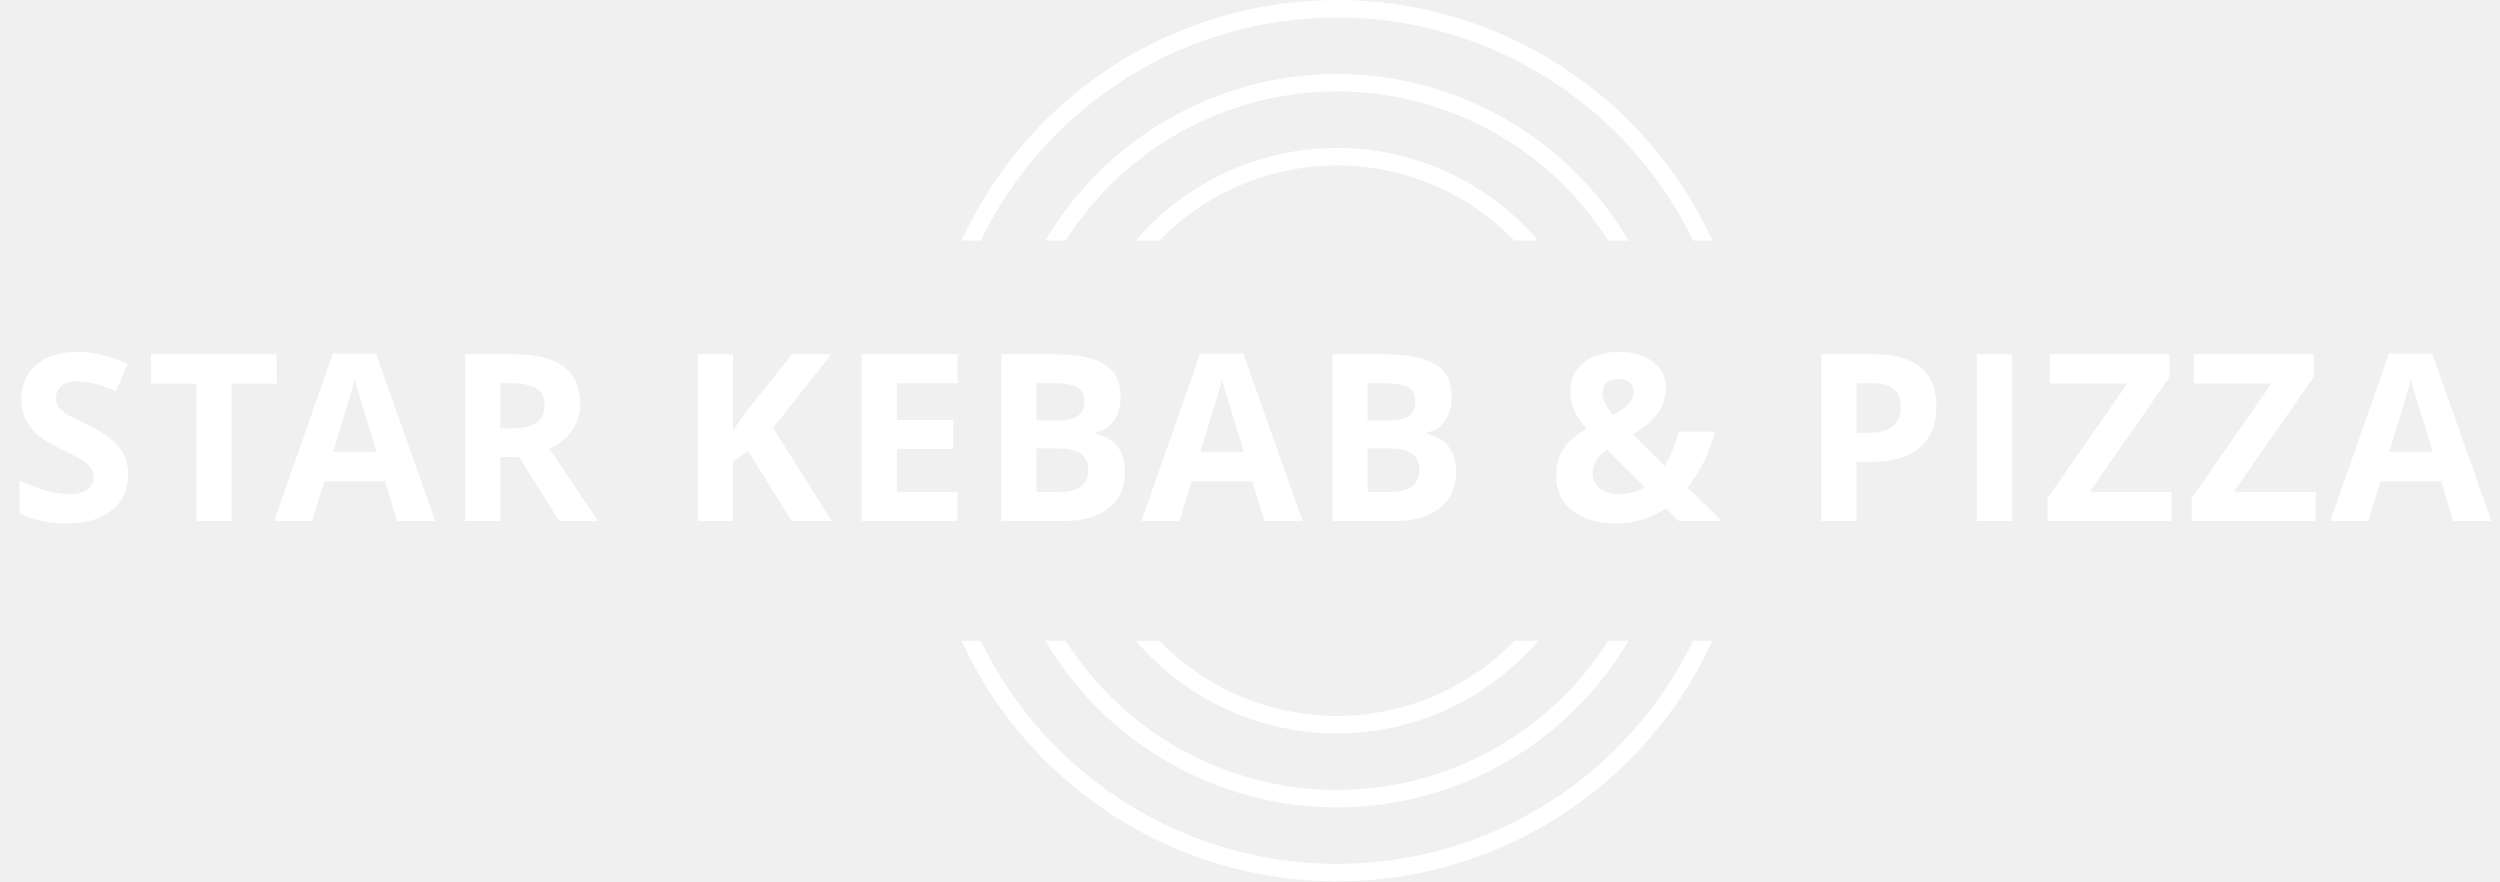
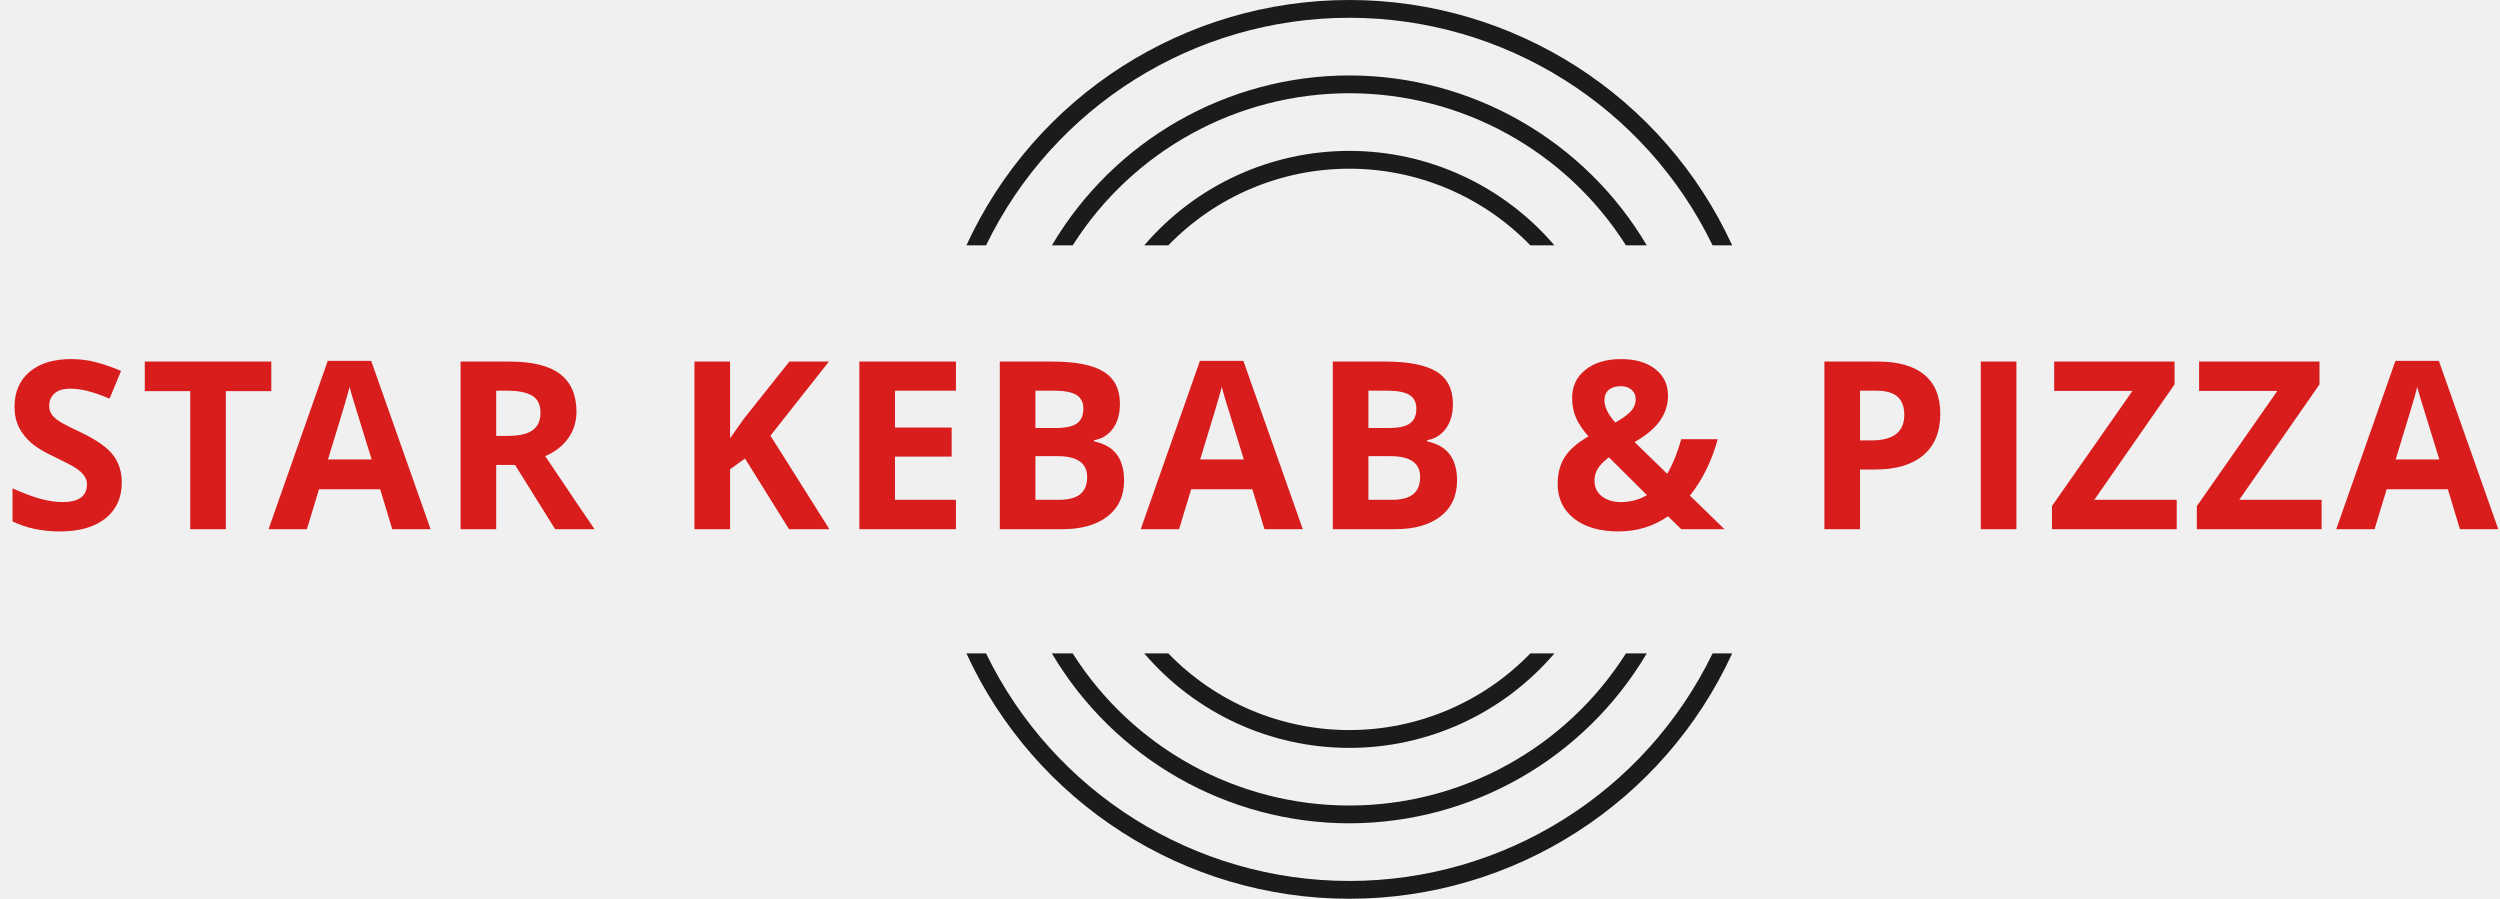
- <svg xmlns="http://www.w3.org/2000/svg" width="182" height="64.163" viewBox="0 0 182 64.163">
-   <g transform="translate(-365.984 -86.155)">
-     <text transform="translate(456.984 124.086)" fill="#fff" font-size="17" font-family="OpenSans-Bold, Open Sans" font-weight="700" letter-spacing="0.038em">
-       <tspan x="-90.358" y="0">STAR KEBAB &amp; PIZZA</tspan>
+ <svg xmlns="http://www.w3.org/2000/svg" width="330" height="118.635" viewBox="0 0 330 118.635">
+   <g transform="translate(-366.984 -86.155)">
+     <text transform="translate(531.984 156.007)" fill="#d91d1d" font-size="31" font-family="OpenSans-Bold, Open Sans" font-weight="700" letter-spacing="0.038em">
+       <tspan x="-164.771" y="0">STAR KEBAB &amp; PIZZA</tspan>
    </text>
-     <path d="M805.2,68.4a18,18,0,0,1-12.923-5.472h-1.716a19.26,19.26,0,0,0,29.28,0h-1.716A18,18,0,0,1,805.2,68.4Zm0,6.658a24.7,24.7,0,0,0,21.233-12.13h-1.487a23.385,23.385,0,0,1-39.494,0h-1.486A24.7,24.7,0,0,0,805.2,75.057Zm25.932-12.13a28.823,28.823,0,0,1-51.865,0h-1.4a30.087,30.087,0,0,0,54.668,0Z" transform="translate(-341.886 69.876)" fill="#fff" />
-     <path d="M805.2,36.766a17.994,17.994,0,0,0-12.923,5.471h-1.716a19.263,19.263,0,0,1,29.28,0h-1.716A17.994,17.994,0,0,0,805.2,36.766Zm0-6.659a24.7,24.7,0,0,1,21.233,12.13h-1.487a23.385,23.385,0,0,0-39.494,0h-1.486A24.7,24.7,0,0,1,805.2,30.107Zm25.932,12.13a28.822,28.822,0,0,0-51.865,0h-1.4a30.087,30.087,0,0,1,54.668,0Z" transform="translate(-341.886 61.433)" fill="#fff" />
+     <path d="M828.407,73.045a33.272,33.272,0,0,1-23.895-10.117h-3.173a35.612,35.612,0,0,0,54.137,0H852.3A33.272,33.272,0,0,1,828.407,73.045Zm0,12.31a45.675,45.675,0,0,0,39.259-22.427h-2.749a43.238,43.238,0,0,1-73.023,0h-2.748A45.678,45.678,0,0,0,828.407,85.355Zm47.948-22.427a53.293,53.293,0,0,1-95.9,0h-2.592a55.63,55.63,0,0,0,101.08,0Z" transform="translate(-283.311 109.478)" fill="#1c1b1b" />
+     <path d="M828.407,46.991a33.27,33.27,0,0,0-23.895,10.115h-3.173a35.617,35.617,0,0,1,54.137,0H852.3A33.271,33.271,0,0,0,828.407,46.991Zm0-12.312a45.675,45.675,0,0,1,39.259,22.427h-2.749a43.238,43.238,0,0,0-73.023,0h-2.748A45.677,45.677,0,0,1,828.407,34.679Zm47.948,22.427a53.292,53.292,0,0,0-95.9,0h-2.592a55.629,55.629,0,0,1,101.08,0Z" transform="translate(-283.311 61.433)" fill="#1c1b1b" />
  </g>
</svg>
